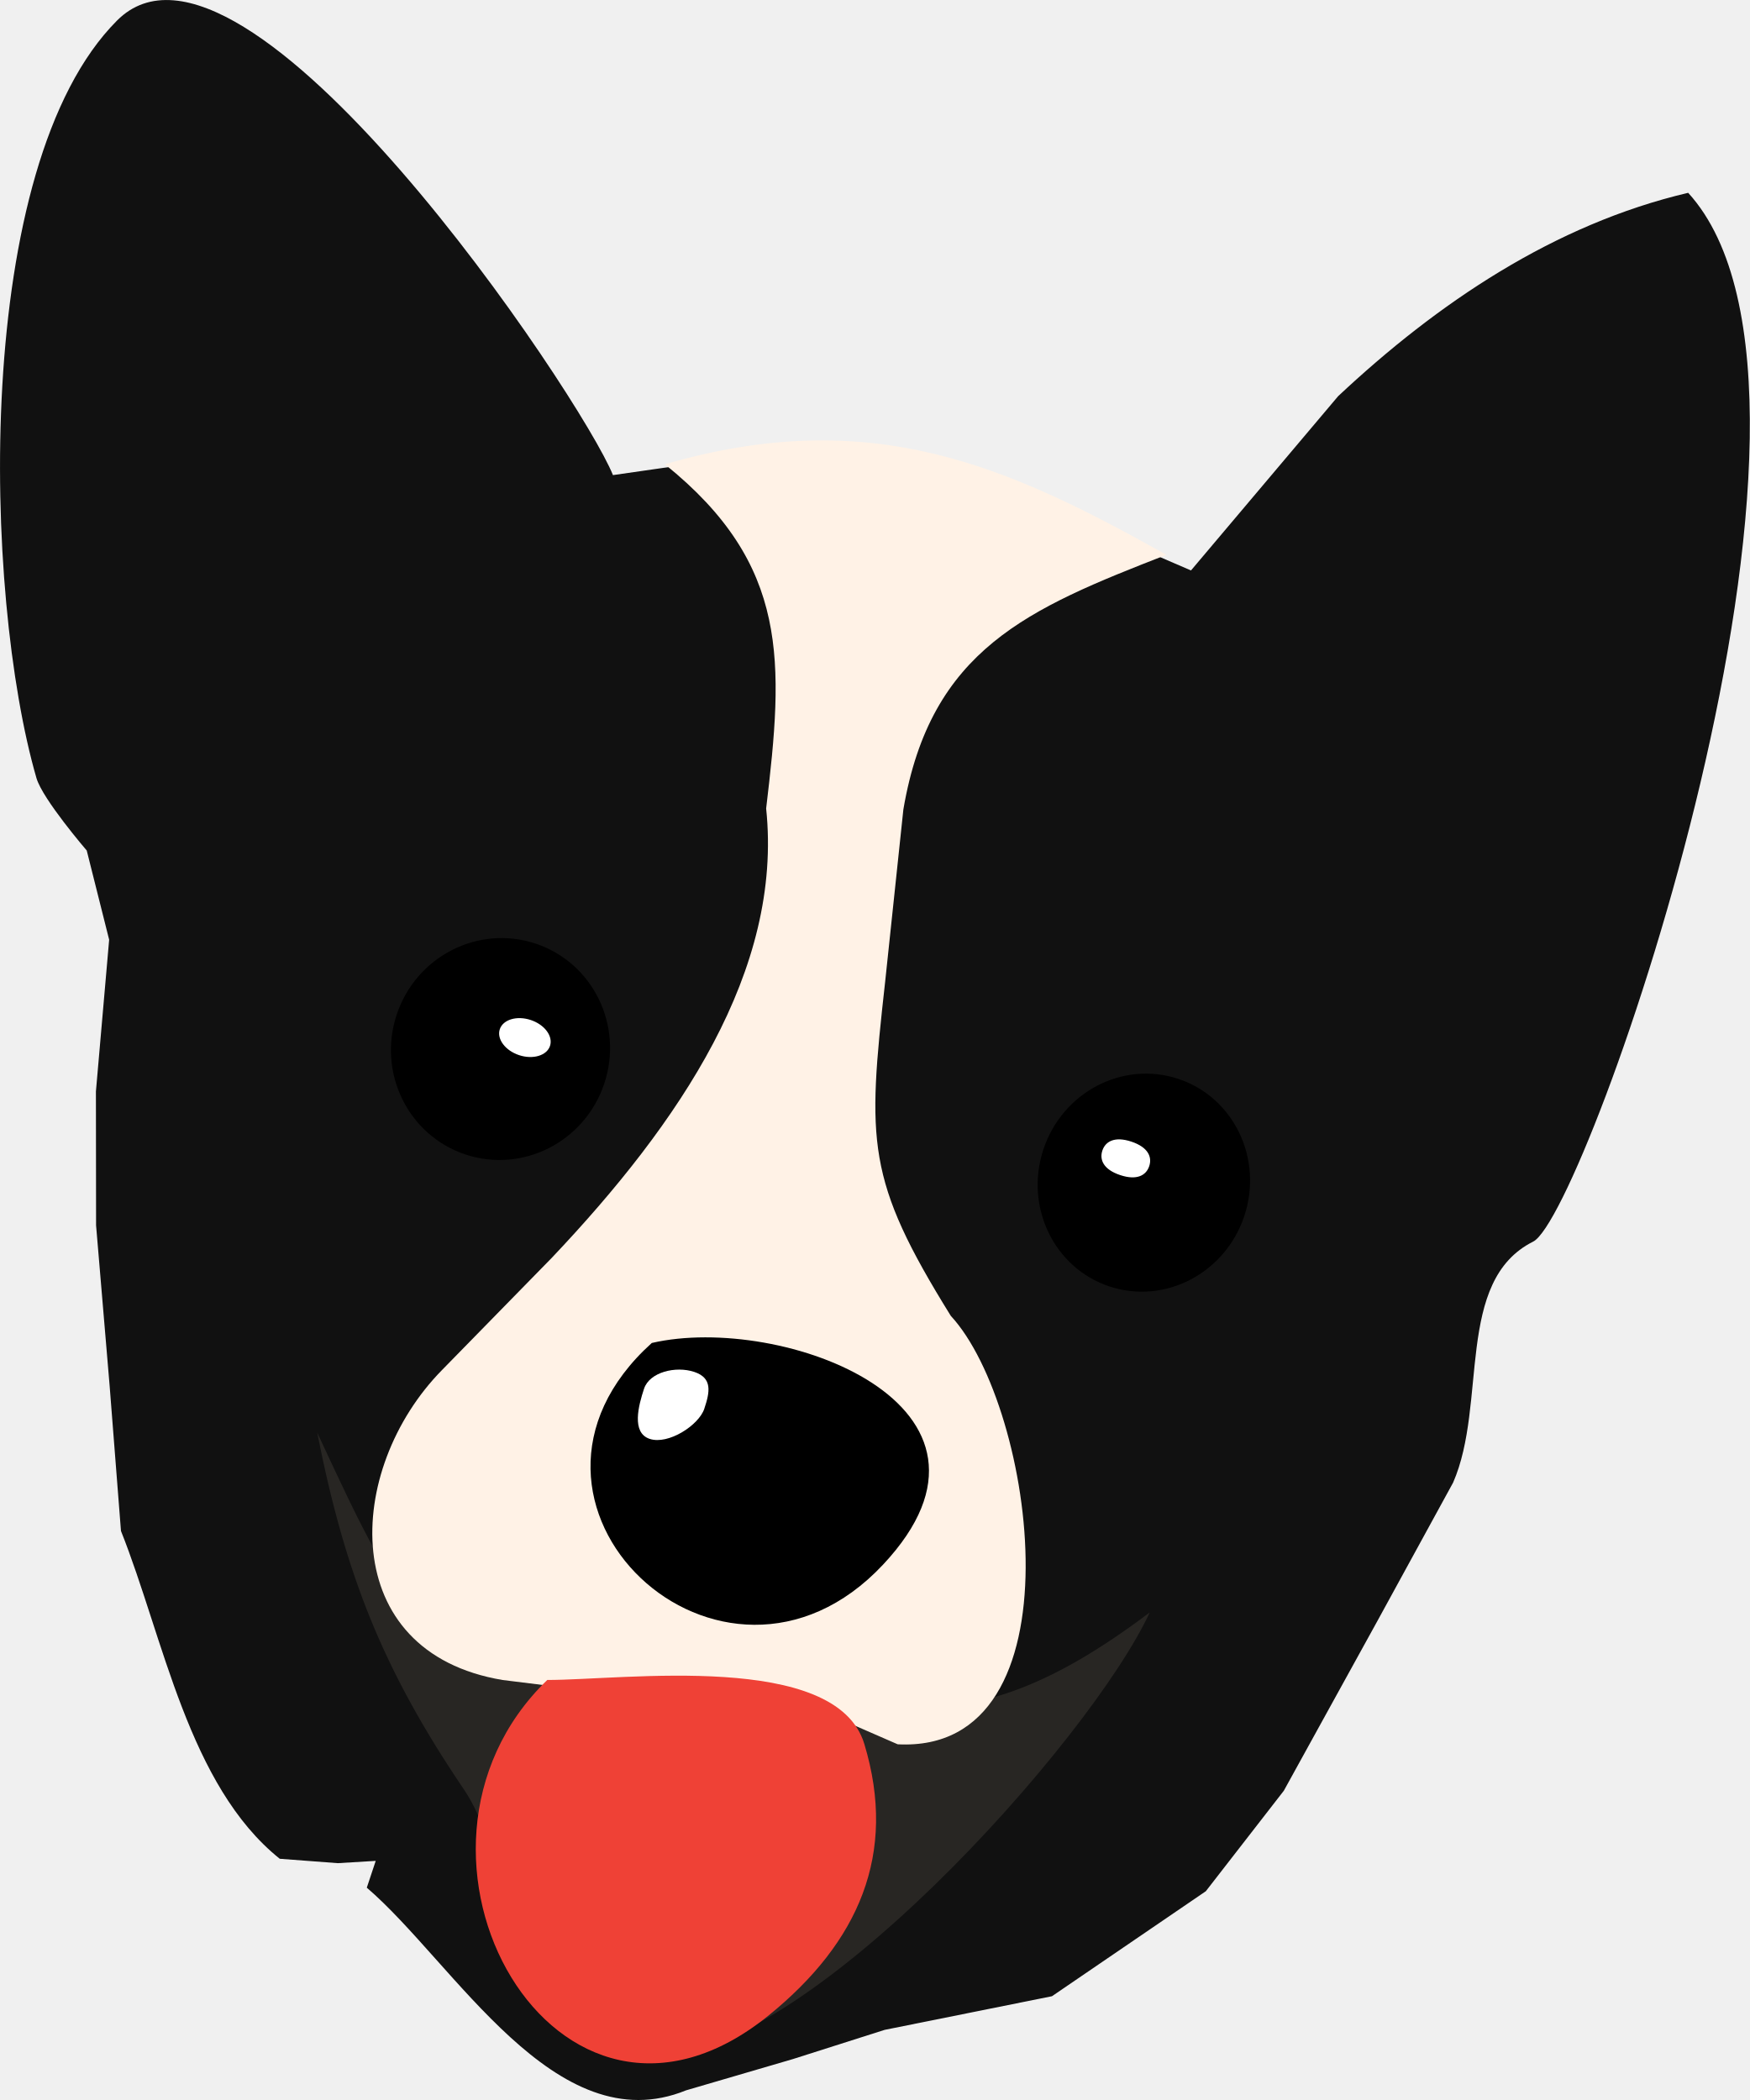
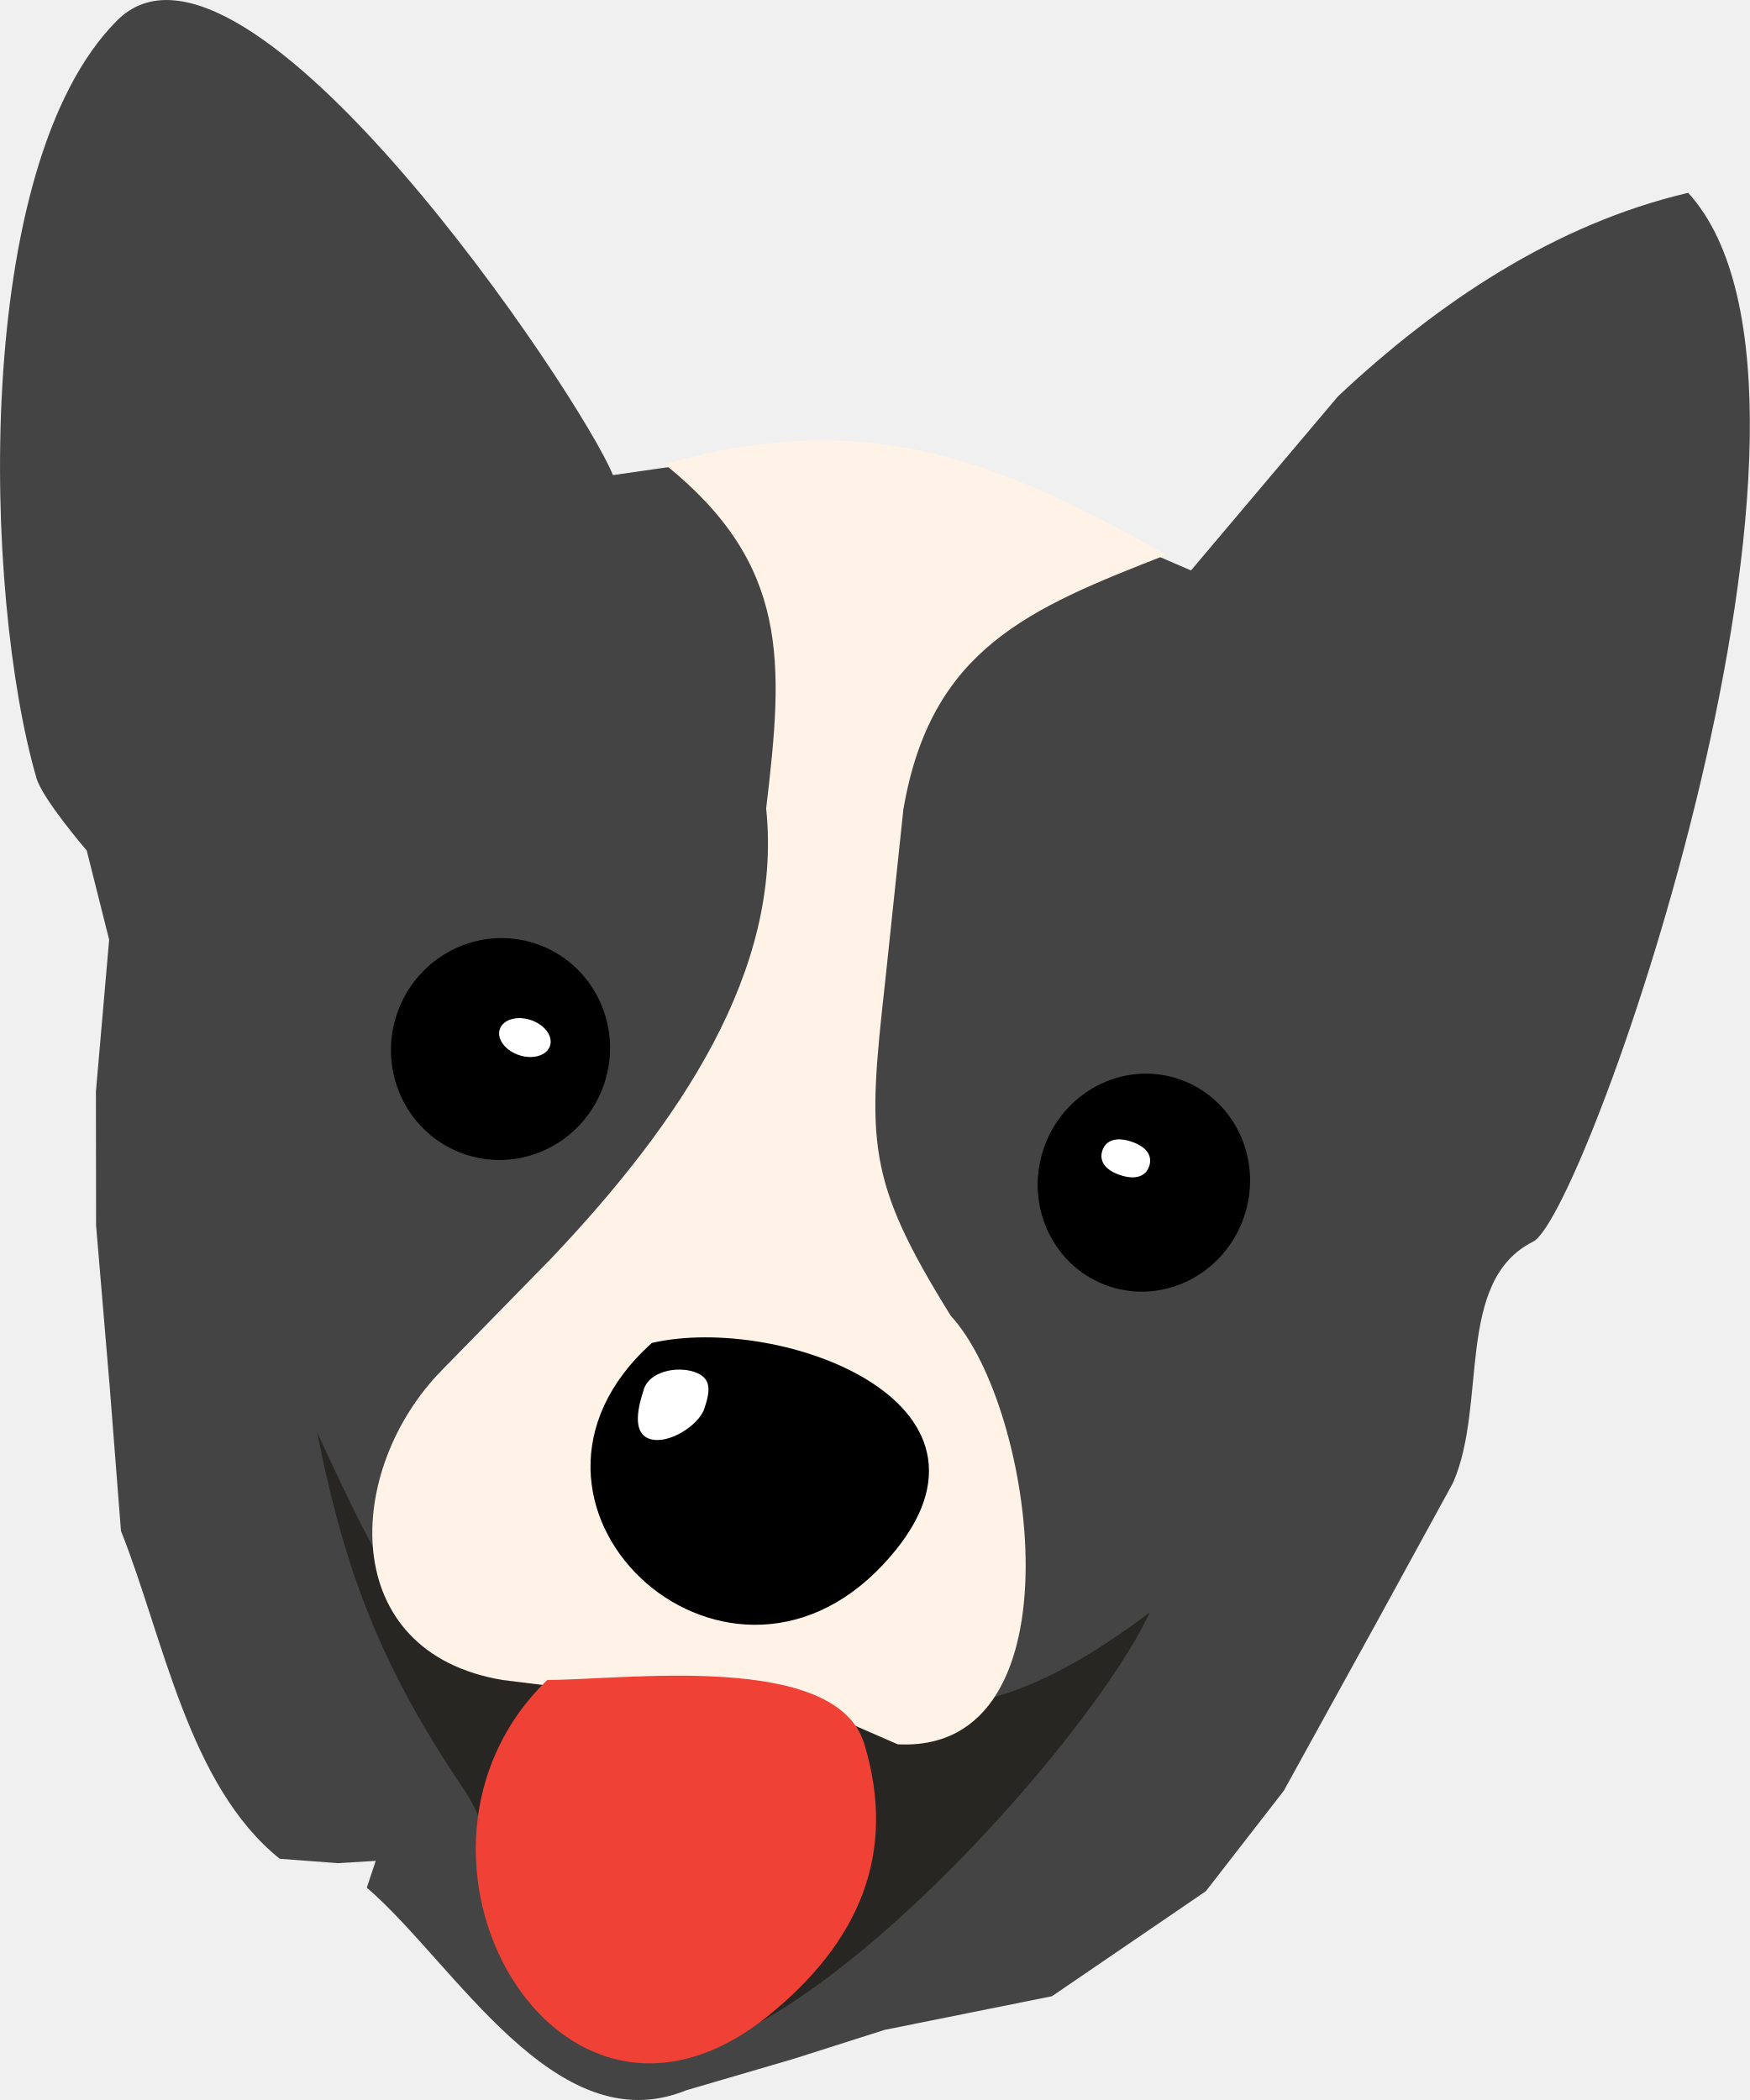
<svg xmlns="http://www.w3.org/2000/svg" width="170.606" height="204.779" viewBox="0 0 170.606 204.779">
-   <path fill="#111" d="M116.12 55.625l14.342-16.987c9.68-9.077 21.07-16.77 34.133-19.836 18.084 19.83-9.896 99.655-15.115 102.272-7.654 3.837-4.432 15.788-7.807 23.505l-7.383 13.496-9.12 16.547-7.604 9.798-15.002 10.24-16.313 3.28-8.917 2.84-10.44 3.056c-12.755 5.197-22.59-12.432-31.132-19.762l.87-2.613-3.7.223-5.657-.428c-8.914-7.146-11.305-21.487-15.48-31.965l-1.105-14.142-1.323-15.663-.015-13.054 1.29-14.795-2.185-8.7s-4.304-5-4.903-7.065c-5.17-17.84-6.318-59.665 7.86-73.872 12.376-12.404 45.29 36.708 48.348 44.33l15.23-2.19 15.446 1.506 11.1 3.687 14.584 6.295z" />
+   <path fill="#444" d="M116.12 55.625l14.342-16.987c9.68-9.077 21.07-16.77 34.133-19.836 18.084 19.83-9.896 99.655-15.115 102.272-7.654 3.837-4.432 15.788-7.807 23.505l-7.383 13.496-9.12 16.547-7.604 9.798-15.002 10.24-16.313 3.28-8.917 2.84-10.44 3.056c-12.755 5.197-22.59-12.432-31.132-19.762l.87-2.613-3.7.223-5.657-.428c-8.914-7.146-11.305-21.487-15.48-31.965l-1.105-14.142-1.323-15.663-.015-13.054 1.29-14.795-2.185-8.7s-4.304-5-4.903-7.065c-5.17-17.84-6.318-59.665 7.86-73.872 12.376-12.404 45.29 36.708 48.348 44.33l15.23-2.19 15.446 1.506 11.1 3.687 14.584 6.295z" />
  <path fill="#282623" d="M30.926 139.694c8.526 18.286 11.55 25.51 33.07 25.35 22.067-.166 28.49 6.978 48.103-7.812-5.737 12.417-33.933 44.045-48.76 43.264-16.833-.887-11.87-16.787-18.13-26.034-7.896-11.67-11.544-20.92-14.284-34.768z" />
  <path fill="#FFF2E6" d="M64.823 45.274c12.2 9.814 11.583 19.273 9.875 33.564 1.65 15.77-8.428 30.648-20.89 43.808L43.102 133.59c-9.552 9.72-10.298 27.533 5.906 30.234l10.444 1.295 10.555-.123 10.55 2.057 6.967 3.04c18.135.946 13.41-32.887 5.176-41.78-8.275-13.335-8.14-16.952-6.4-32.573l1.777-16.808c2.666-15.64 12.174-19.58 25.646-24.83-15.583-8.738-28.845-14.654-48.903-8.828z" />
  <ellipse transform="matrix(.949 .315 -.315 .949 34.733 -10.16)" cx="48.78" cy="102.308" rx="10.664" ry="10.836" />
  <ellipse transform="matrix(.949 .315 -.315 .949 42.041 -29.266)" cx="111.506" cy="115.349" rx="10.319" ry="10.663" />
  <path d="M63.55 130.958c12.673-2.926 37.083 6.11 22.542 21.62-15.656 16.706-39.832-6.035-22.543-21.62z" />
  <path fill="#fff" d="M68.67 137.37c-.54 1.62-3.523 3.542-5.328 2.94-1.803-.598-1.086-3.27-.548-4.893.54-1.622 3.09-2.236 4.894-1.637 1.8.6 1.52 1.967.98 3.59z" />
  <ellipse transform="matrix(.949 .315 -.315 .949 34.517 -10.964)" fill="#fff" cx="51.144" cy="101.192" rx="2.58" ry="1.805" />
  <path fill="#fff" d="M112.047 113.716c-.3.902-1.203 1.412-2.826.873s-2.042-1.49-1.743-2.393c.3-.9 1.205-1.41 2.828-.872 1.623.54 2.043 1.49 1.742 2.39z" />
  <path fill="#EF4136" d="M53.362 163.82c7.508.004 28.168-2.84 30.91 6.246 3.244 10.745-.582 19.346-9.273 26.42-20.775 16.918-39.08-15.814-21.638-32.666z" />
</svg>
